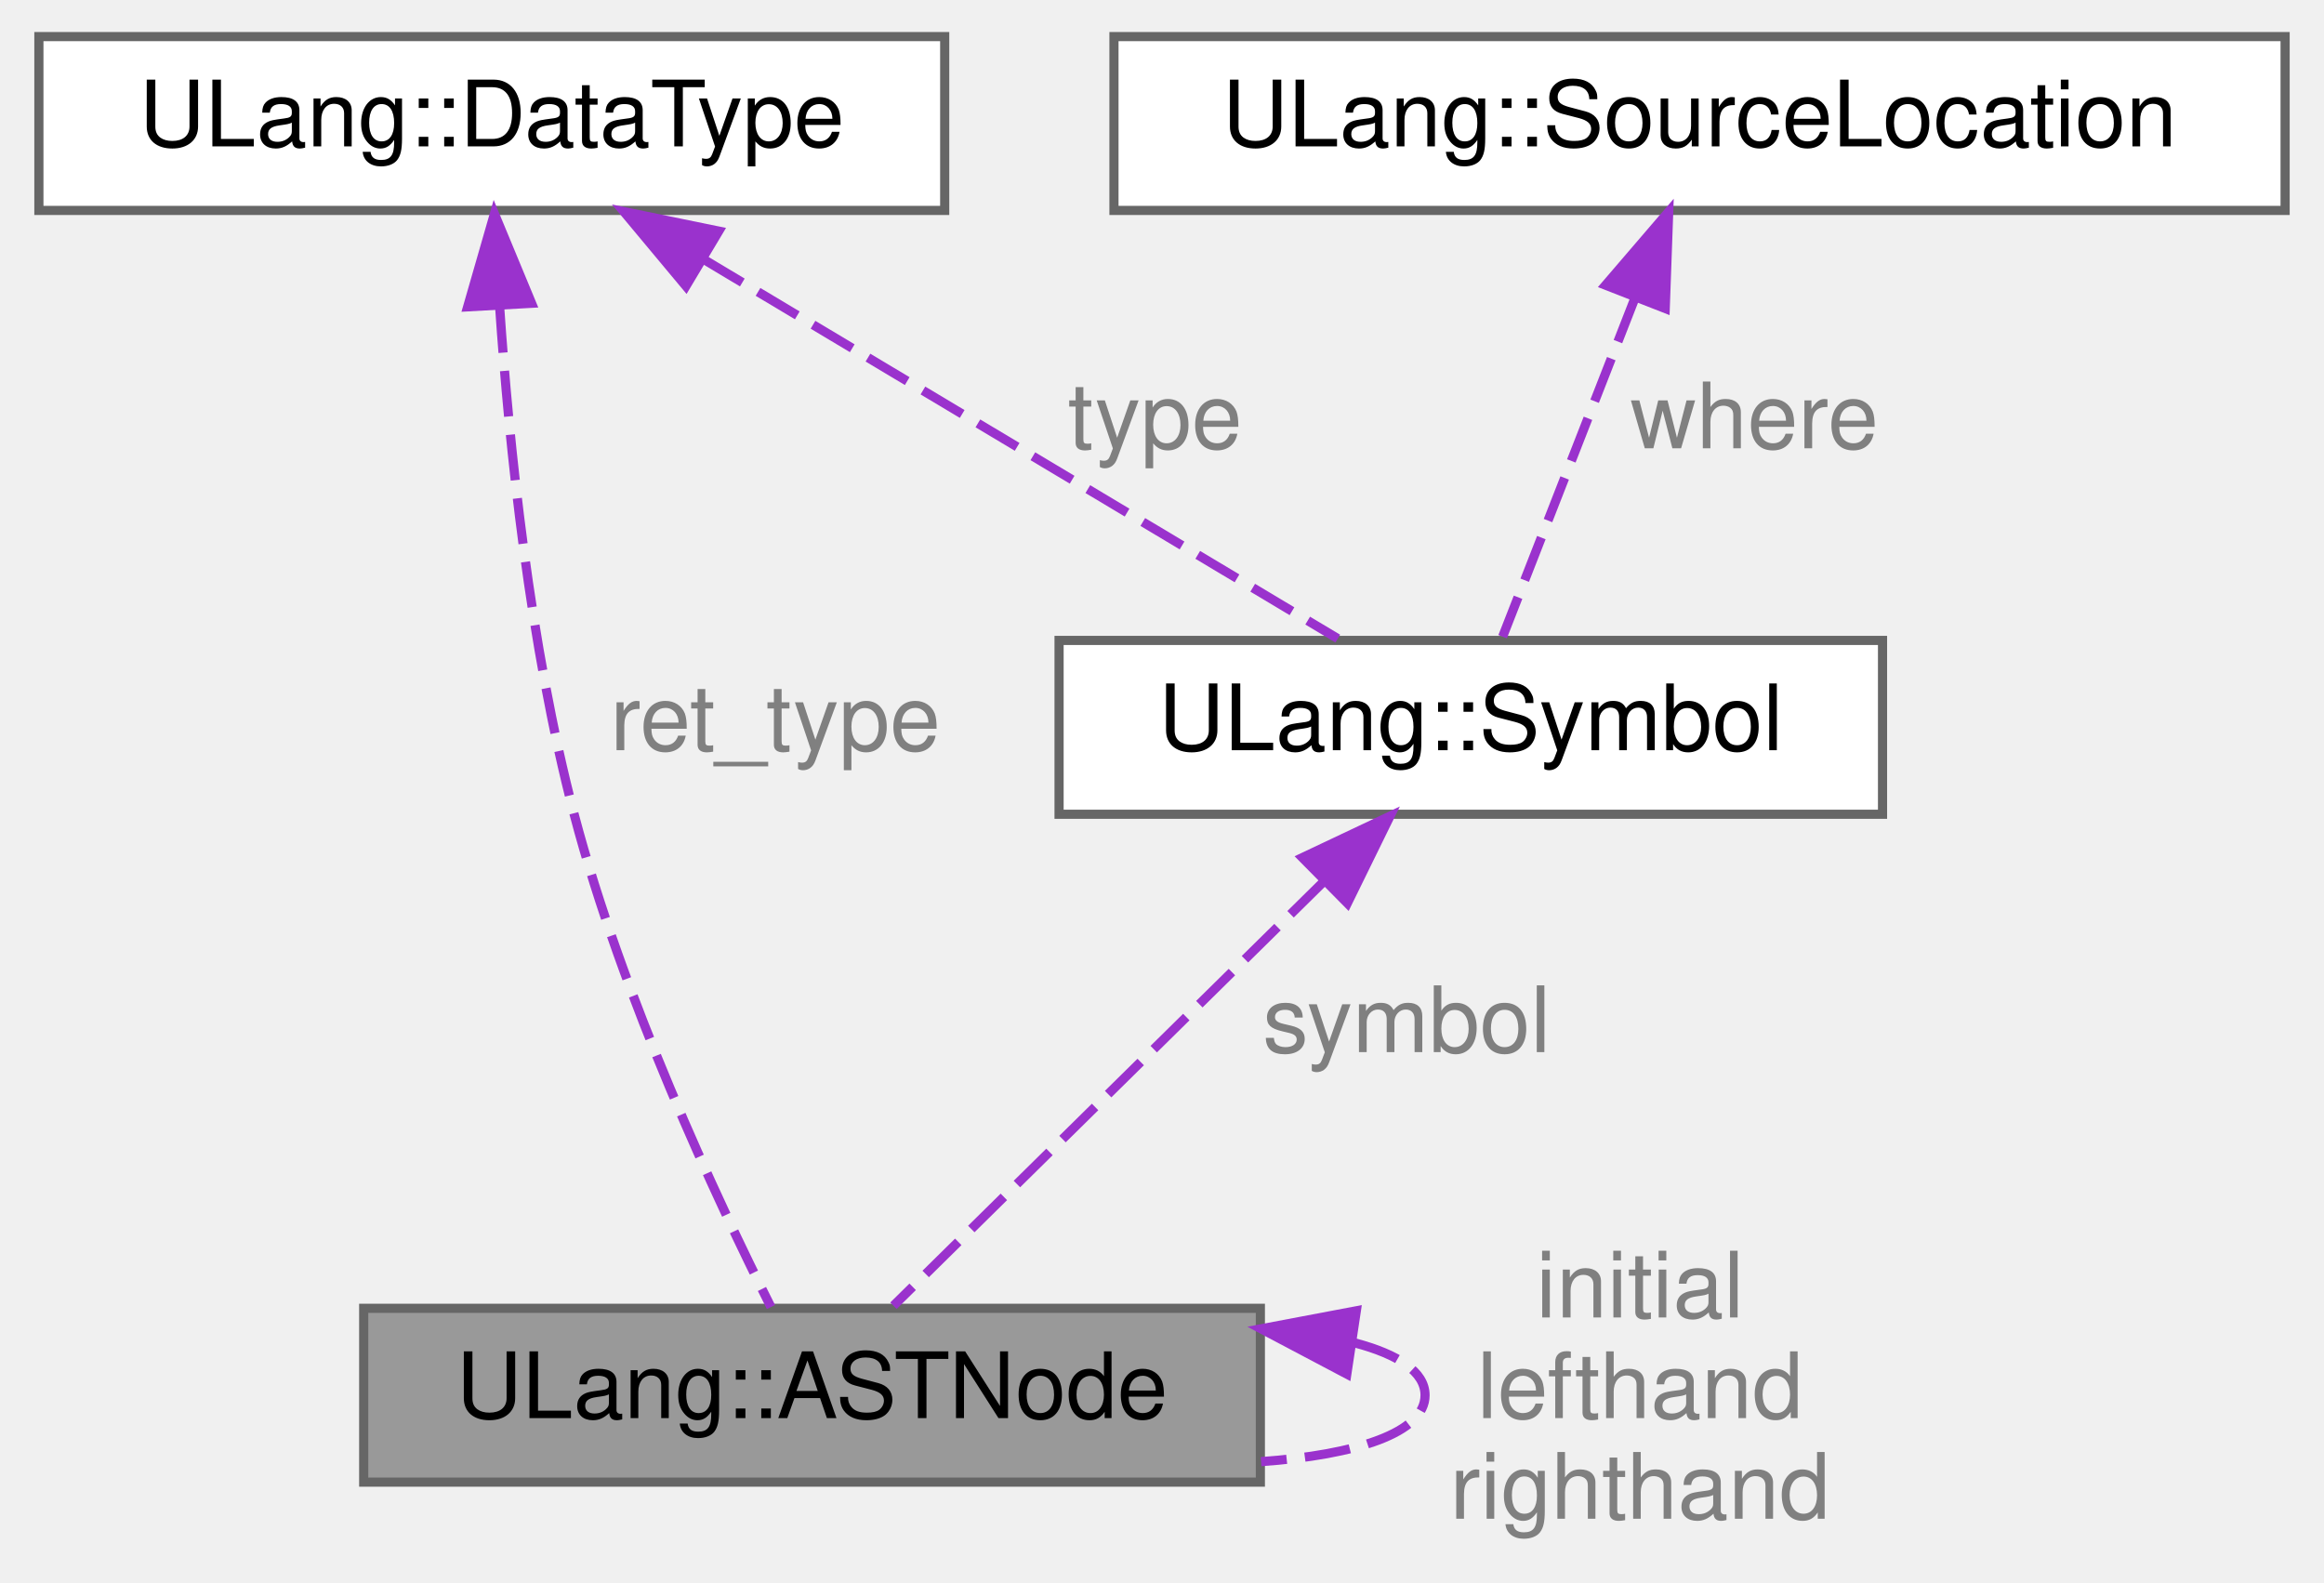
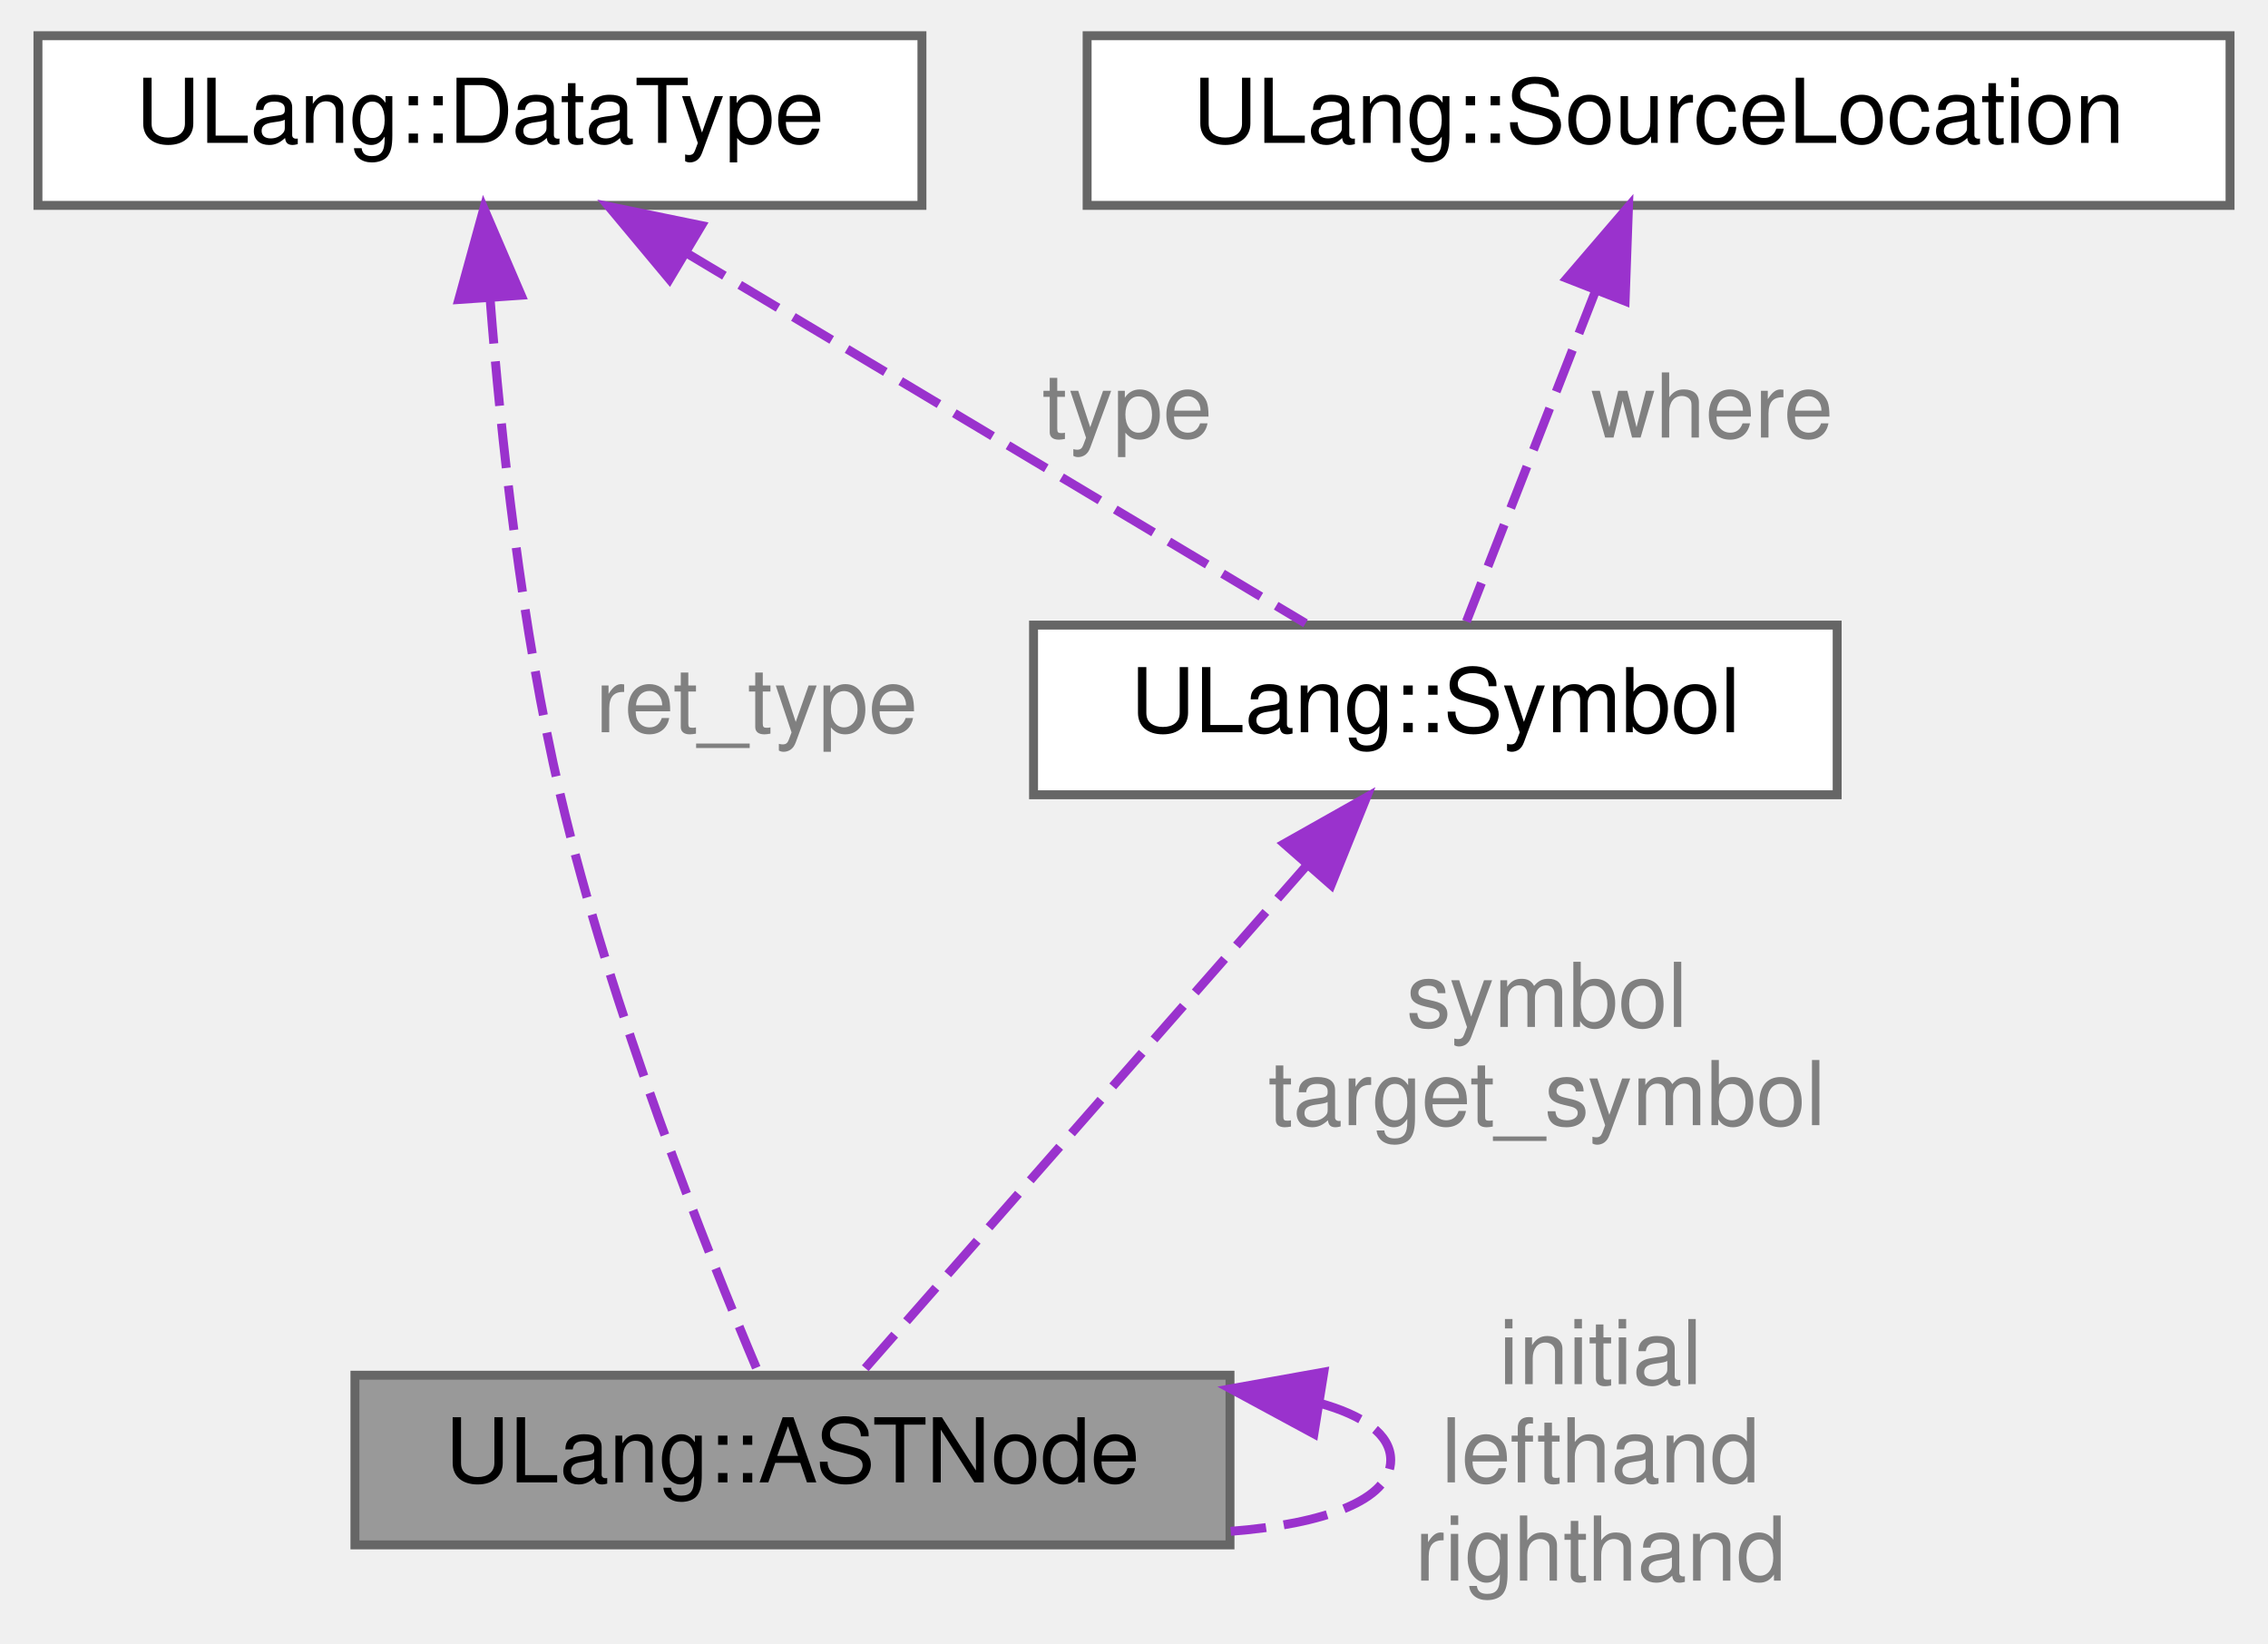
- <svg xmlns="http://www.w3.org/2000/svg" xmlns:xlink="http://www.w3.org/1999/xlink" width="254pt" height="173pt" viewBox="0.00 0.00 253.50 173.00">
-   <g id="graph0" class="graph" transform="scale(1 1) rotate(0) translate(4 169)">
+ <svg xmlns="http://www.w3.org/2000/svg" xmlns:xlink="http://www.w3.org/1999/xlink" width="254pt" height="184pt" viewBox="0.00 0.00 253.50 184.00">
+   <g id="graph0" class="graph" transform="scale(1 1) rotate(0) translate(4 180)">
    <g id="Node000001" class="node">
      <g id="a_Node000001">
        <a xlink:title="AST nodes.">
          <polygon fill="#999999" stroke="#666666" points="133.5,-26 35.5,-26 35.5,-7 133.5,-7 133.5,-26" />
          <text text-anchor="middle" x="84.5" y="-14" font-family="Helvetica,sans-Serif" font-size="10.00">ULang::ASTNode</text>
        </a>
      </g>
    </g>
    <g id="edge1_Node000001_Node000001" class="edge">
      <g id="a_edge1_Node000001_Node000001">
        <a xlink:title=" ">
-           <path fill="none" stroke="#9a32cd" stroke-dasharray="5,2" d="M143.82,-22.22C148.56,-20.97 151.5,-19.06 151.5,-16.5 151.5,-12.4 143.99,-9.98 133.58,-9.24" />
-           <polygon fill="#9a32cd" stroke="#9a32cd" points="142.95,-18.81 133.58,-23.76 143.99,-25.73 142.95,-18.81" />
+           <path fill="none" stroke="#9a32cd" stroke-dasharray="5,2" d="M143.46,-22.89C148.42,-21.52 151.5,-19.39 151.5,-16.5 151.5,-11.99 143.99,-9.33 133.58,-8.52" />
+           <polygon fill="#9a32cd" stroke="#9a32cd" points="142.9,-19.44 133.58,-24.48 144.01,-26.35 142.9,-19.44" />
        </a>
      </g>
      <text text-anchor="middle" x="175" y="-25" font-family="Helvetica,sans-Serif" font-size="10.00" fill="grey"> initial</text>
      <text text-anchor="middle" x="175" y="-14" font-family="Helvetica,sans-Serif" font-size="10.00" fill="grey">lefthand</text>
      <text text-anchor="middle" x="175" y="-3" font-family="Helvetica,sans-Serif" font-size="10.00" fill="grey">righthand</text>
    </g>
    <g id="Node000002" class="node">
      <g id="a_Node000002">
        <a xlink:href="structULang_1_1Symbol.html" target="_top" xlink:title=" ">
-           <polygon fill="white" stroke="#666666" points="201.5,-99 111.5,-99 111.5,-80 201.5,-80 201.5,-99" />
-           <text text-anchor="middle" x="156.5" y="-87" font-family="Helvetica,sans-Serif" font-size="10.00">ULang::Symbol</text>
+           <polygon fill="white" stroke="#666666" points="201.5,-110 111.5,-110 111.5,-91 201.5,-91 201.5,-110" />
+           <text text-anchor="middle" x="156.5" y="-98" font-family="Helvetica,sans-Serif" font-size="10.00">ULang::Symbol</text>
        </a>
      </g>
    </g>
    <g id="edge2_Node000001_Node000002" class="edge">
      <g id="a_edge2_Node000001_Node000002">
        <a xlink:title=" ">
-           <path fill="none" stroke="#9a32cd" stroke-dasharray="5,2" d="M140.36,-72.58C125.85,-58.28 105.1,-37.81 93.4,-26.28" />
-           <polygon fill="#9a32cd" stroke="#9a32cd" points="138.09,-75.26 147.67,-79.79 143.01,-70.28 138.09,-75.26" />
+           <path fill="none" stroke="#9a32cd" stroke-dasharray="5,2" d="M142.14,-83.14C127.09,-66 104.02,-39.74 92.15,-26.21" />
+           <polygon fill="#9a32cd" stroke="#9a32cd" points="139.57,-85.52 148.79,-90.72 144.83,-80.9 139.57,-85.52" />
        </a>
      </g>
-       <text text-anchor="middle" x="149.5" y="-54" font-family="Helvetica,sans-Serif" font-size="10.00" fill="grey"> symbol</text>
+       <text text-anchor="middle" x="169" y="-65" font-family="Helvetica,sans-Serif" font-size="10.00" fill="grey"> symbol</text>
+       <text text-anchor="middle" x="169" y="-54" font-family="Helvetica,sans-Serif" font-size="10.00" fill="grey">target_symbol</text>
    </g>
    <g id="Node000003" class="node">
      <g id="a_Node000003">
        <a xlink:href="structULang_1_1DataType.html" target="_top" xlink:title=" ">
-           <polygon fill="white" stroke="#666666" points="99,-165 0,-165 0,-146 99,-146 99,-165" />
-           <text text-anchor="middle" x="49.5" y="-153" font-family="Helvetica,sans-Serif" font-size="10.00">ULang::DataType</text>
+           <polygon fill="white" stroke="#666666" points="99,-176 0,-176 0,-157 99,-157 99,-176" />
+           <text text-anchor="middle" x="49.5" y="-164" font-family="Helvetica,sans-Serif" font-size="10.00">ULang::DataType</text>
        </a>
      </g>
    </g>
    <g id="edge5_Node000001_Node000003" class="edge">
      <g id="a_edge5_Node000001_Node000003">
        <a xlink:title=" ">
-           <path fill="none" stroke="#9a32cd" stroke-dasharray="5,2" d="M50.36,-135.44C51.4,-120.23 53.64,-98.47 58.5,-80 63.76,-60 74.08,-37.96 80.01,-26.14" />
-           <polygon fill="#9a32cd" stroke="#9a32cd" points="46.86,-135.46 49.79,-145.64 53.85,-135.85 46.86,-135.46" />
+           <path fill="none" stroke="#9a32cd" stroke-dasharray="5,2" d="M50.64,-146.51C51.82,-131.33 54.14,-109.6 58.5,-91 64.12,-67.02 74.89,-39.98 80.65,-26.36" />
+           <polygon fill="#9a32cd" stroke="#9a32cd" points="47.13,-146.46 49.94,-156.67 54.12,-146.94 47.13,-146.46" />
        </a>
      </g>
-       <text text-anchor="middle" x="80.5" y="-87" font-family="Helvetica,sans-Serif" font-size="10.00" fill="grey"> ret_type</text>
+       <text text-anchor="middle" x="80.5" y="-98" font-family="Helvetica,sans-Serif" font-size="10.00" fill="grey"> ret_type</text>
    </g>
    <g id="edge3_Node000002_Node000003" class="edge">
      <g id="a_edge3_Node000002_Node000003">
        <a xlink:title=" ">
-           <path fill="none" stroke="#9a32cd" stroke-dasharray="5,2" d="M72.59,-140.69C93.65,-128.09 124.11,-109.87 141.96,-99.2" />
-           <polygon fill="#9a32cd" stroke="#9a32cd" points="70.72,-137.73 63.93,-145.87 74.31,-143.74 70.72,-137.73" />
+           <path fill="none" stroke="#9a32cd" stroke-dasharray="5,2" d="M72.59,-151.69C93.65,-139.09 124.11,-120.87 141.96,-110.2" />
+           <polygon fill="#9a32cd" stroke="#9a32cd" points="70.72,-148.73 63.93,-156.87 74.31,-154.74 70.72,-148.73" />
        </a>
      </g>
-       <text text-anchor="middle" x="122" y="-120" font-family="Helvetica,sans-Serif" font-size="10.00" fill="grey"> type</text>
+       <text text-anchor="middle" x="122" y="-131" font-family="Helvetica,sans-Serif" font-size="10.00" fill="grey"> type</text>
    </g>
    <g id="Node000004" class="node">
      <g id="a_Node000004">
        <a xlink:href="structULang_1_1SourceLocation.html" target="_top" xlink:title=" ">
-           <polygon fill="white" stroke="#666666" points="245.5,-165 117.5,-165 117.5,-146 245.5,-146 245.5,-165" />
-           <text text-anchor="middle" x="181.5" y="-153" font-family="Helvetica,sans-Serif" font-size="10.00">ULang::SourceLocation</text>
+           <polygon fill="white" stroke="#666666" points="245.5,-176 117.5,-176 117.5,-157 245.5,-157 245.5,-176" />
+           <text text-anchor="middle" x="181.5" y="-164" font-family="Helvetica,sans-Serif" font-size="10.00">ULang::SourceLocation</text>
        </a>
      </g>
    </g>
    <g id="edge4_Node000002_Node000004" class="edge">
      <g id="a_edge4_Node000002_Node000004">
        <a xlink:title=" ">
-           <path fill="none" stroke="#9a32cd" stroke-dasharray="5,2" d="M174.4,-136.32C169.68,-124.24 163.69,-108.91 159.98,-99.41" />
-           <polygon fill="#9a32cd" stroke="#9a32cd" points="171.23,-137.83 178.13,-145.87 177.75,-135.28 171.23,-137.83" />
+           <path fill="none" stroke="#9a32cd" stroke-dasharray="5,2" d="M174.4,-147.32C169.68,-135.24 163.69,-119.91 159.98,-110.41" />
+           <polygon fill="#9a32cd" stroke="#9a32cd" points="171.23,-148.83 178.13,-156.87 177.75,-146.28 171.23,-148.83" />
        </a>
      </g>
-       <text text-anchor="middle" x="187.5" y="-120" font-family="Helvetica,sans-Serif" font-size="10.00" fill="grey"> where</text>
+       <text text-anchor="middle" x="187.5" y="-131" font-family="Helvetica,sans-Serif" font-size="10.00" fill="grey"> where</text>
    </g>
  </g>
</svg>
